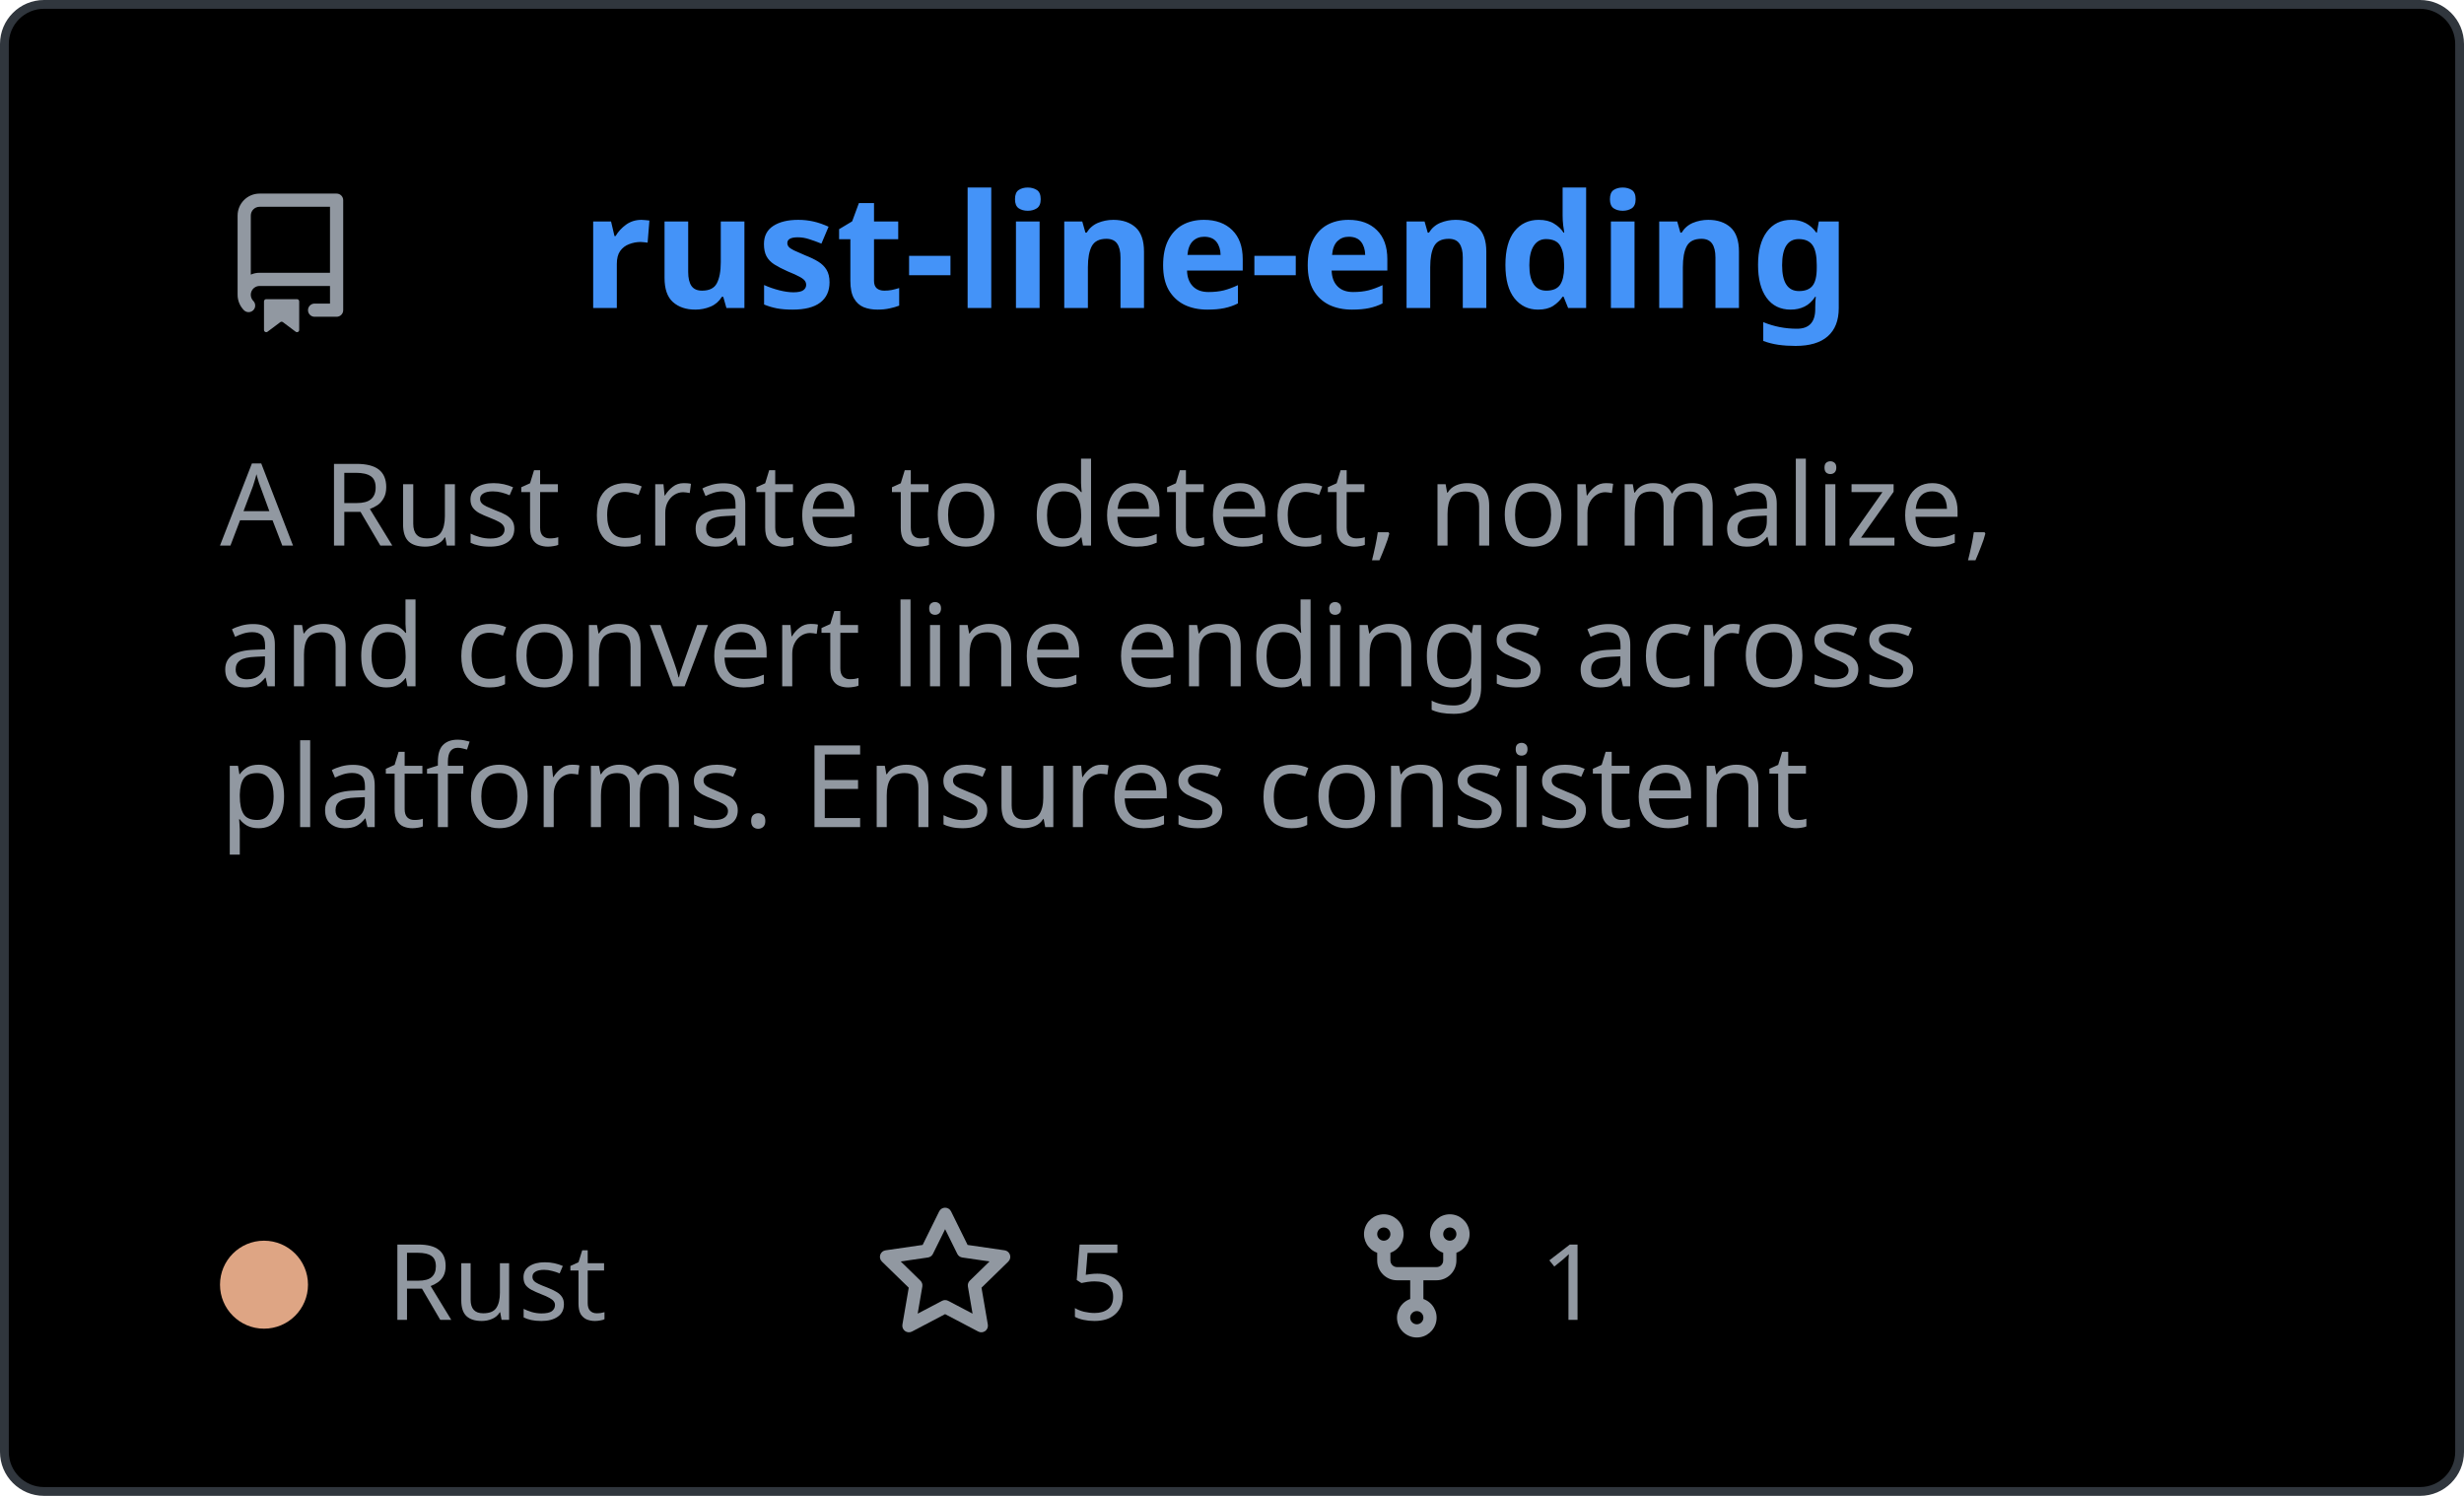
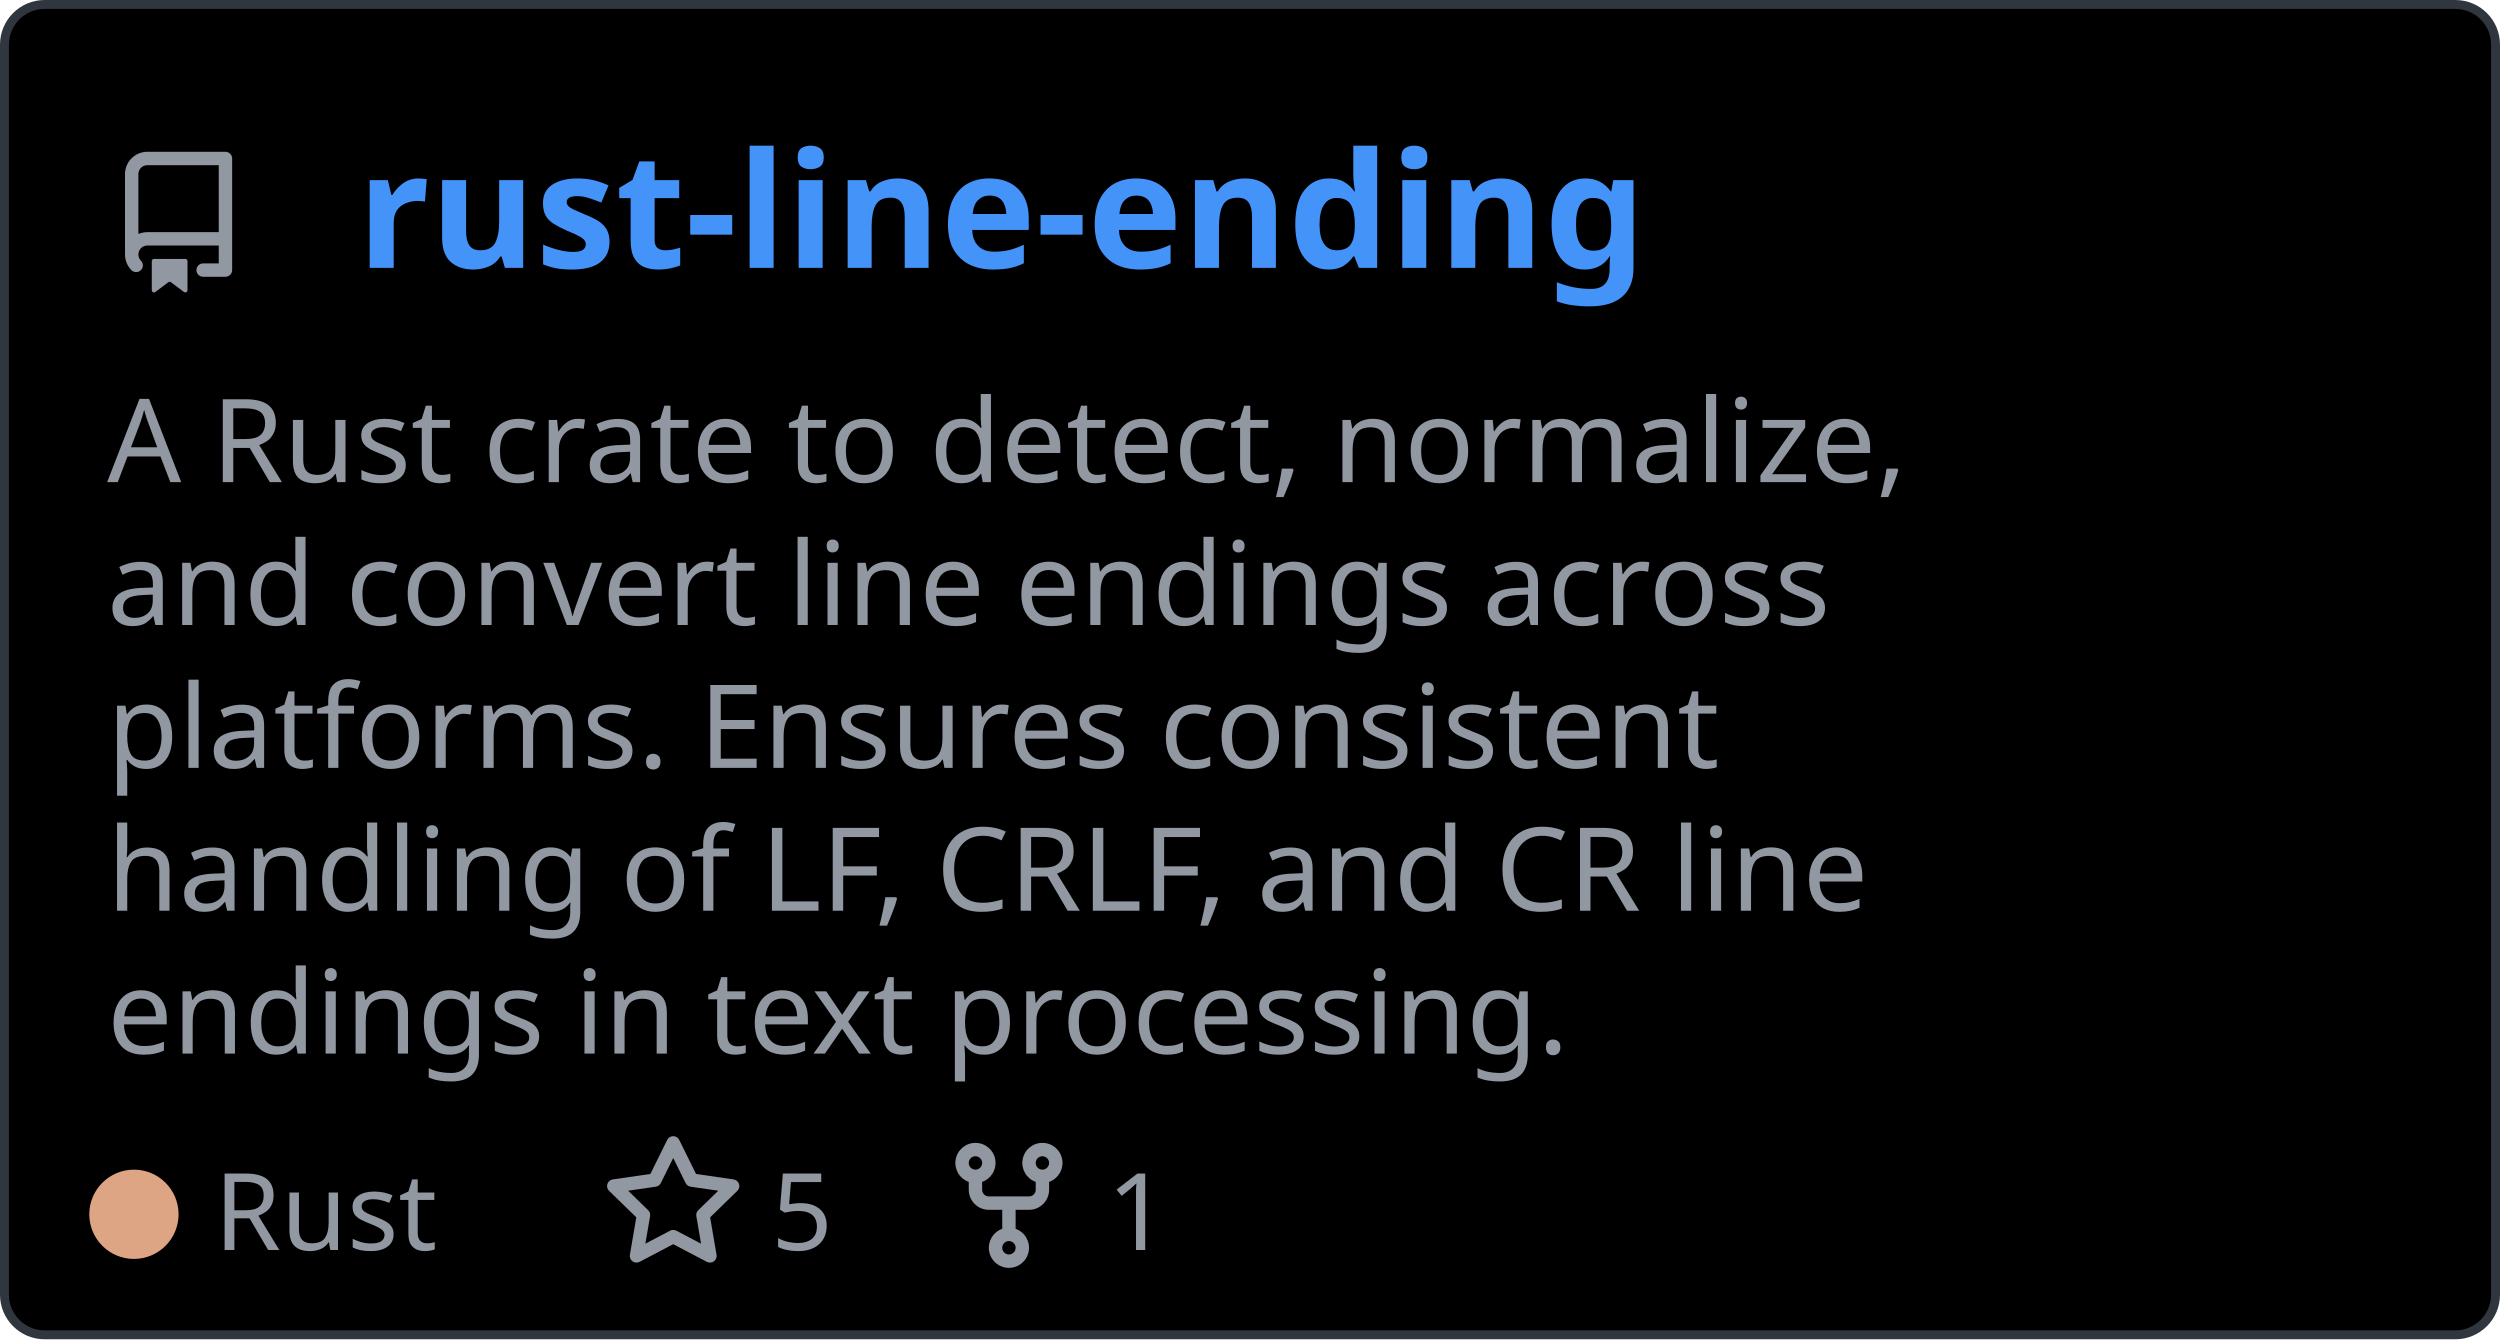
- <svg xmlns="http://www.w3.org/2000/svg" width="280.0" height="170.0" viewBox="0 0 280.0 170.0" role="img" font-family="Helvetica, Arial, sans-serif">
+ <svg xmlns="http://www.w3.org/2000/svg" width="280.0" height="150.0" viewBox="0 0 280.0 150.0" role="img" font-family="Helvetica, Arial, sans-serif">
  <style>.pname { font: 600 18px 'Segoe UI', Ubuntu, Sans-Serif; fill: #4493f8; } .pdesc { font: 400 13px 'Segoe UI', Ubuntu, Sans-Serif; fill: #9198a1; } .pfoot { font: 400 12px 'Segoe UI', Ubuntu, Sans-Serif; fill: #9198a1; }</style>
  <a href="https://github.com/jzombie/rust-line-ending">
-     <rect x="0.5" y="0.5" width="279.0" height="169.0" rx="4.5" fill="#000000" stroke="#30363d" />
-     <g transform="translate(25,35)">
+     <rect x="0.5" y="0.5" width="279.0" height="149.0" rx="4.5" fill="#000000" stroke="#30363d" />
+     <g transform="translate(12,30)">
      <svg x="0" y="-13" width="16" height="16" viewBox="0 0 16 16" version="1.1" fill="#9198a1">
        <path fill-rule="evenodd" d="M2 2.5A2.5 2.5 0 014.5 0h8.75a.75.75 0 01.75.75v12.5a.75.75 0 01-.75.75h-2.5a.75.75 0 110-1.5h1.75v-2h-8a1 1 0 00-.714 1.7.75.75 0 01-1.072 1.05A2.495 2.495 0 012 11.5v-9zm10.5-1V9h-8c-.356 0-.694.074-1 .208V2.5a1 1 0 011-1h8zM5 12.25v3.25a.25.25 0 00.4.2l1.45-1.087a.25.25 0 01.3 0L8.6 15.7a.25.25 0 00.4-.2v-3.25a.25.25 0 00-.25-.25h-3.5a.25.25 0 00-.25.25z" />
      </svg>
-       <text x="41" y="0" class="pname">rust-line-ending</text>
+       <text x="28" y="0" class="pname">rust-line-ending</text>
    </g>
-     <text x="25" y="62" class="pdesc">A Rust crate to detect, normalize,</text>
-     <text x="25" y="78" class="pdesc">and convert line endings across</text>
-     <text x="25" y="94" class="pdesc">platforms. Ensures consistent</text>
-     <g transform="translate(30,150.0)" class="pfoot">
+     <text x="12" y="54" class="pdesc">A Rust crate to detect, normalize,</text>
+     <text x="12" y="70" class="pdesc">and convert line endings across</text>
+     <text x="12" y="86" class="pdesc">platforms. Ensures consistent</text>
+     <text x="12" y="102" class="pdesc">handling of LF, CRLF, and CR line</text>
+     <text x="12" y="118" class="pdesc">endings in text processing.</text>
+     <g transform="translate(15,140.0)" class="pfoot">
      <circle cx="0" cy="-4" r="5" fill="#dea584" />
-       <text x="14" y="0">Rust</text>
-       <g transform="translate(69.4,0)">
+       <text x="9" y="0">Rust</text>
+       <g transform="translate(52.4,0)">
        <svg x="0" y="-13" width="16" height="16" viewBox="0 0 16 16" version="1.1" fill="#9198a1">
          <path fill-rule="evenodd" d="M8 .25a.75.75 0 01.673.418l1.882 3.815 4.21.612a.75.75 0 01.416 1.279l-3.046 2.97.719 4.192a.75.75 0 01-1.088.791L8 12.347l-3.766 1.98a.75.75 0 01-1.088-.79l.72-4.194L.818 6.374a.75.75 0 01.416-1.28l4.21-.611L7.327.668A.75.75 0 018 .25zm0 2.445L6.615 5.5a.75.75 0 01-.564.41l-3.097.45 2.24 2.184a.75.75 0 01.216.664l-.528 3.084 2.769-1.456a.75.75 0 01.698 0l2.77 1.456-.53-3.084a.75.75 0 01.216-.664l2.24-2.183-3.096-.45a.75.75 0 01-.564-.41L8 2.694v.001z" />
        </svg>
-         <text x="22" y="0">5</text>
+         <text x="19" y="0">5</text>
      </g>
-       <g transform="translate(123.0,0)">
+       <g transform="translate(90.0,0)">
        <svg x="0" y="-13" width="16" height="16" viewBox="0 0 16 16" version="1.1" fill="#9198a1">
          <path fill-rule="evenodd" d="M5 3.25a.75.75 0 11-1.5 0 .75.75 0 011.5 0zm0 2.122a2.25 2.25 0 10-1.5 0v.878A2.25 2.25 0 005.75 8.5h1.5v2.128a2.251 2.251 0 101.5 0V8.5h1.5a2.25 2.25 0 002.25-2.25v-.878a2.25 2.25 0 10-1.5 0v.878a.75.75 0 01-.75.75h-4.5A.75.75 0 015 6.25v-.878zm3.75 7.378a.75.75 0 11-1.5 0 .75.75 0 011.5 0zm3-8.75a.75.75 0 100-1.5.75.75 0 000 1.5z" />
        </svg>
-         <text x="22" y="0">1</text>
+         <text x="19" y="0">1</text>
      </g>
    </g>
  </a>
</svg>
